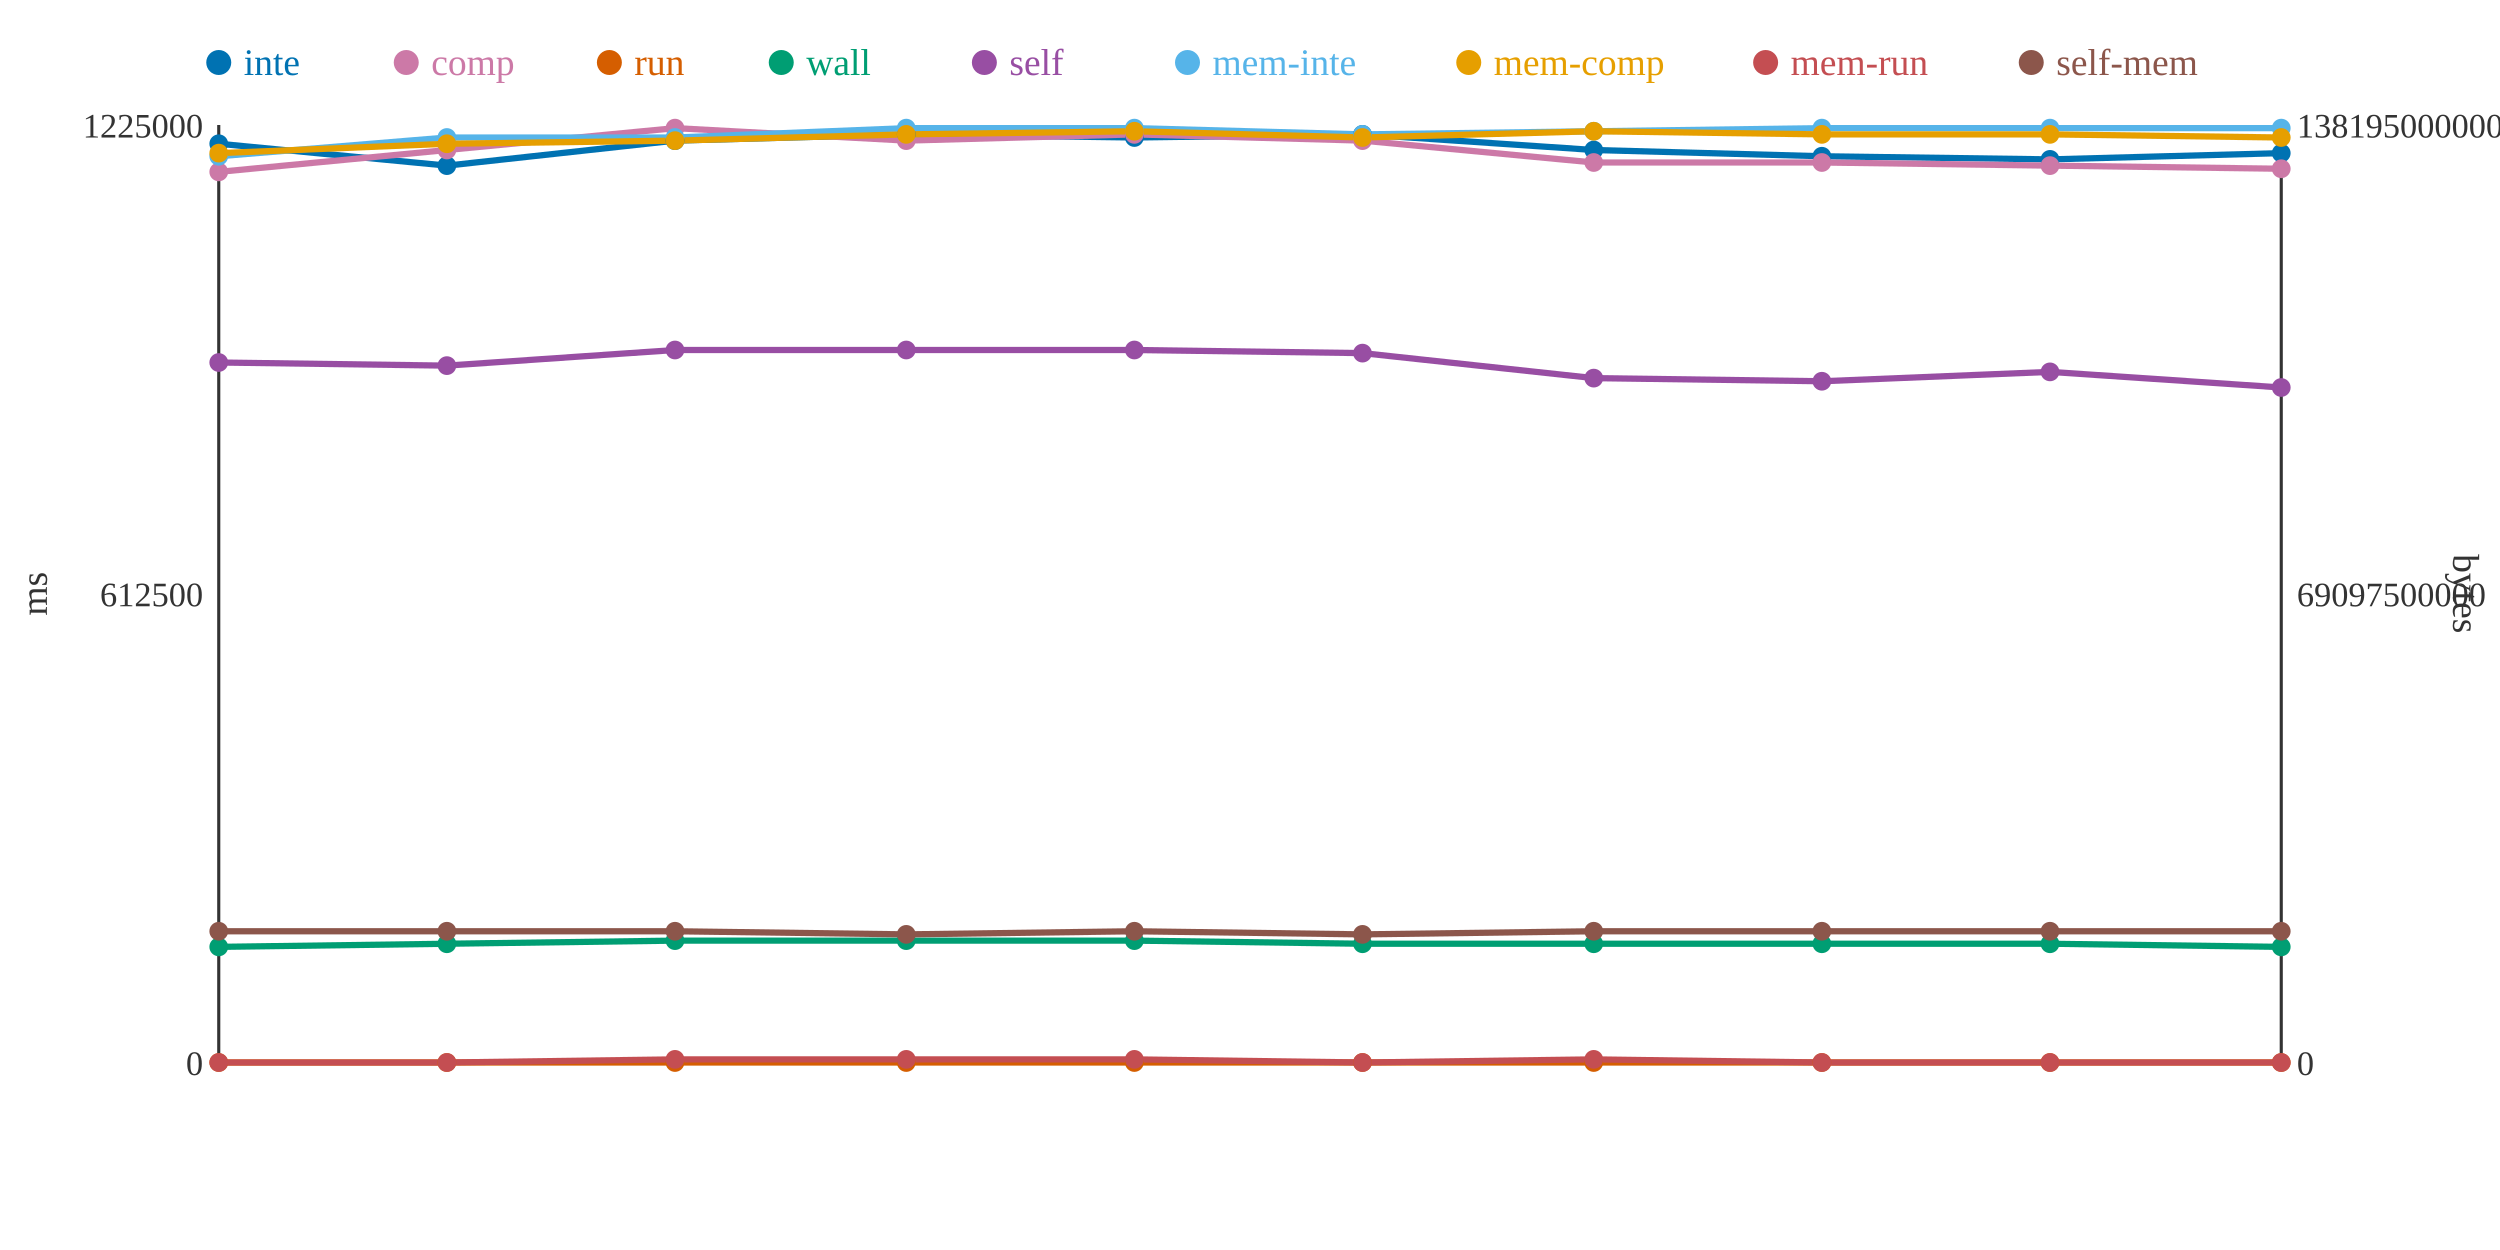
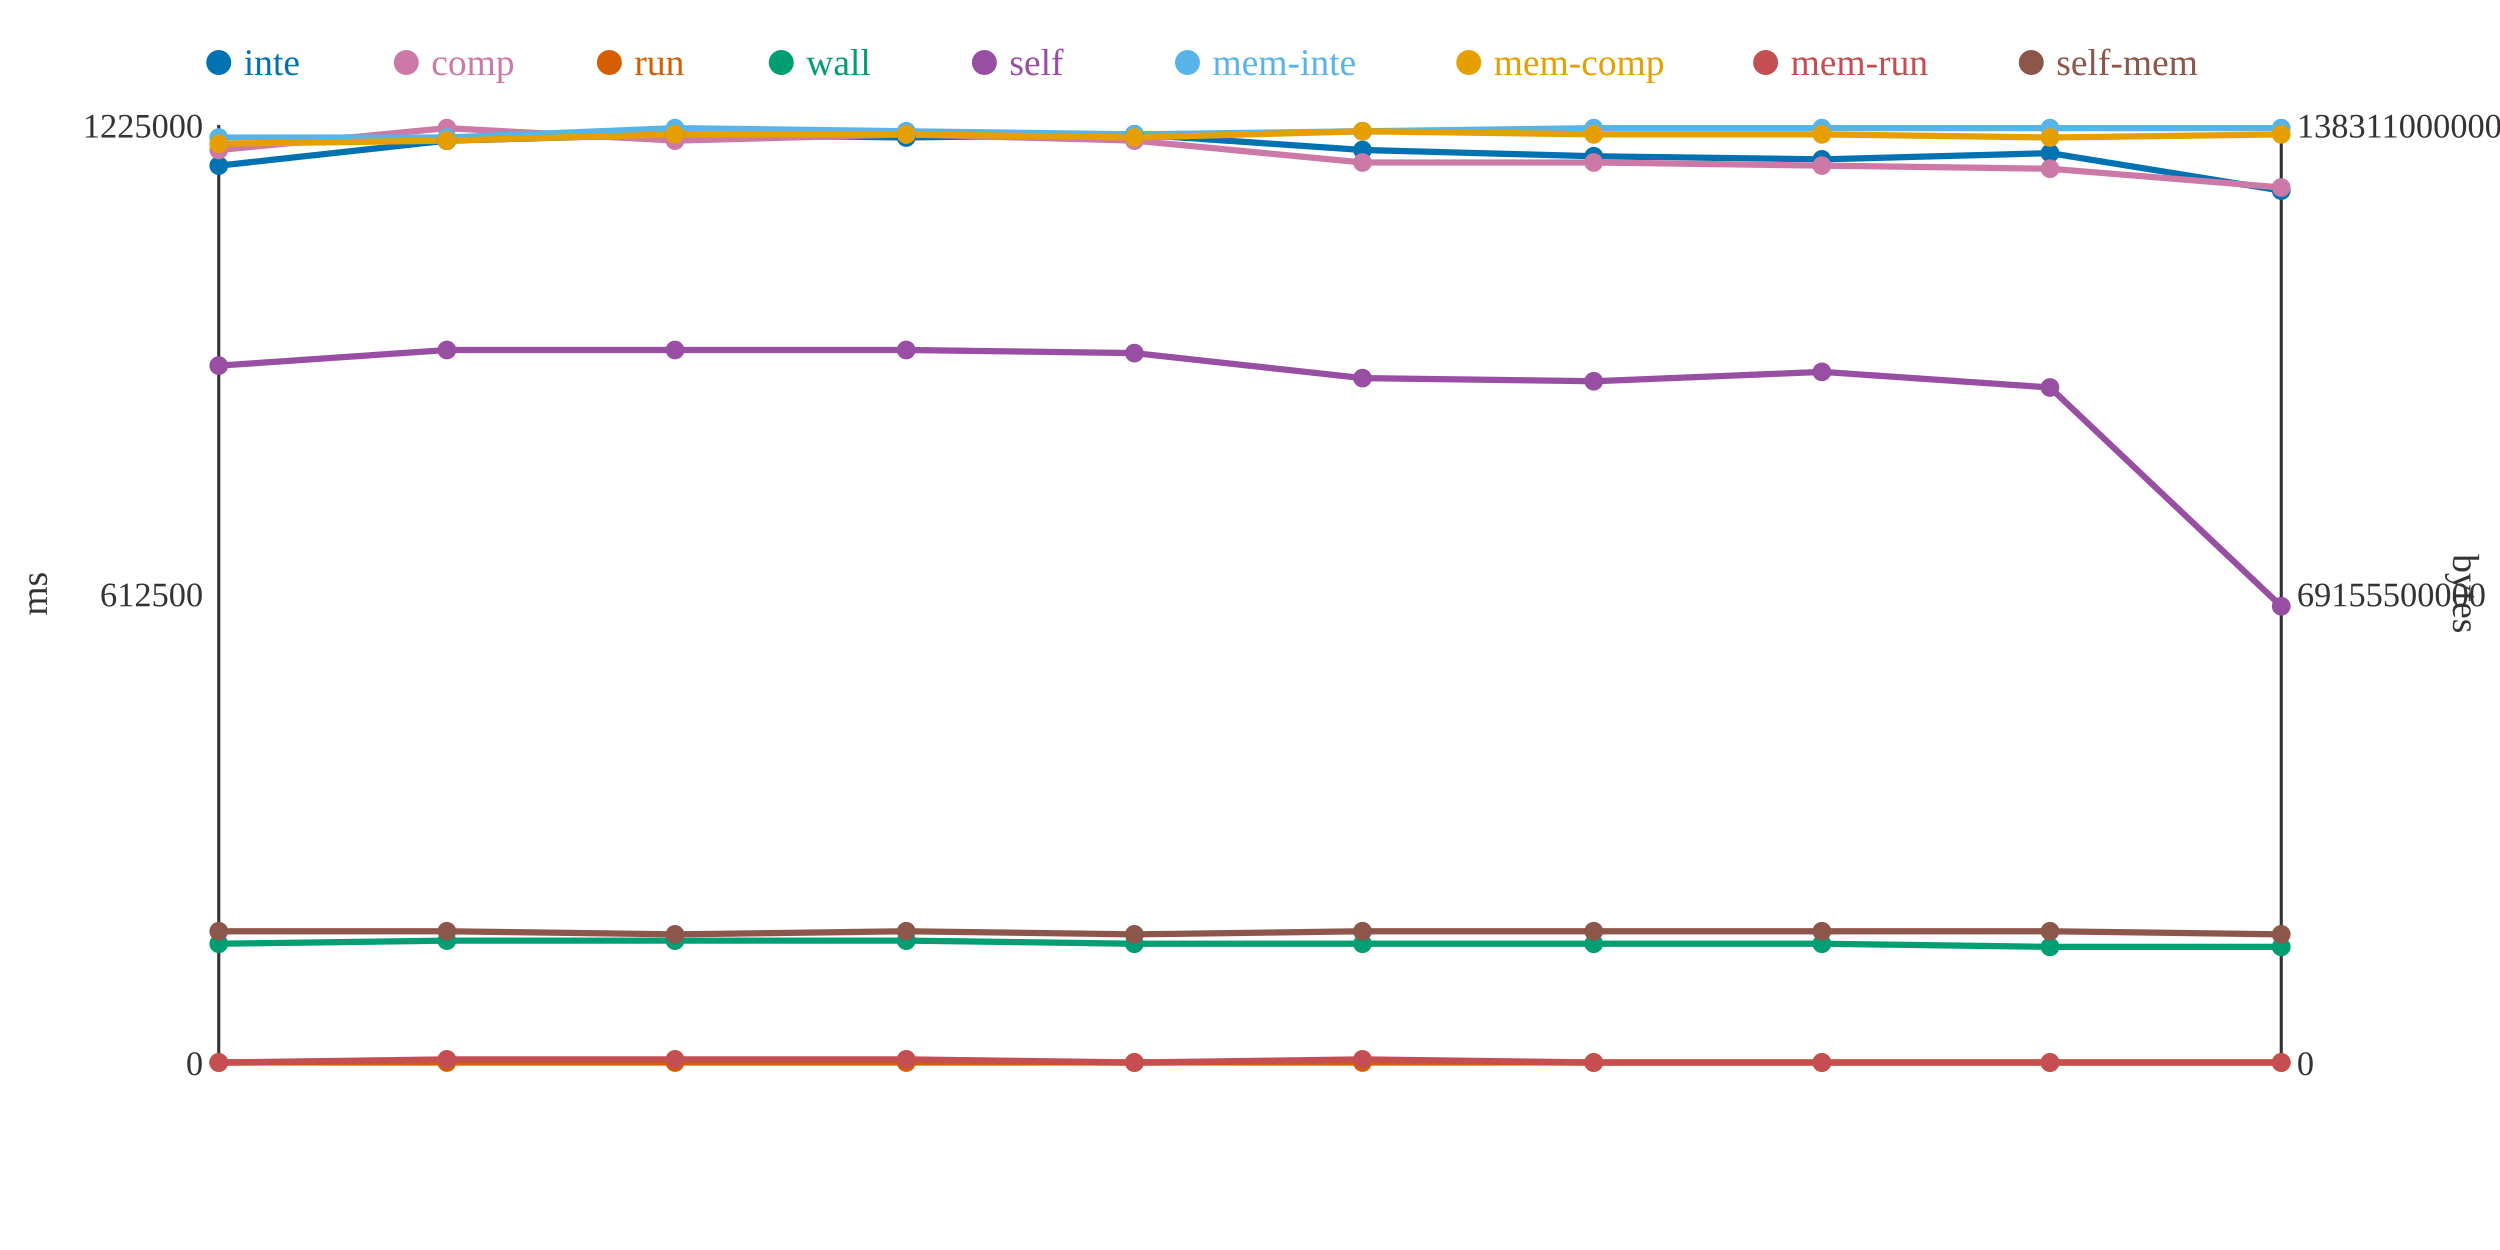
<svg xmlns="http://www.w3.org/2000/svg" width="800" height="400">
  <rect width="800" height="400" fill="white" />
  <line x1="70" y1="40" x2="70" y2="340" stroke="#333" stroke-width="1" />
  <line x1="70" y1="340" x2="730" y2="340" stroke="#333" stroke-width="1" />
  <line x1="730" y1="40" x2="730" y2="340" stroke="#333" stroke-width="1" />
  <text x="65" y="344" text-anchor="end" font-size="11" fill="#333">0</text>
  <text x="65" y="194" text-anchor="end" font-size="11" fill="#333">612500</text>
  <text x="65" y="44" text-anchor="end" font-size="11" fill="#333">1225000</text>
  <text x="15" y="190" text-anchor="middle" font-size="12" fill="#333" transform="rotate(-90 15 190)">ms</text>
  <text x="735" y="344" text-anchor="start" font-size="11" fill="#333">0</text>
-   <text x="735" y="194" text-anchor="start" font-size="11" fill="#333">69097500000</text>
-   <text x="735" y="44" text-anchor="start" font-size="11" fill="#333">138195000000</text>
+   <text x="735" y="194" text-anchor="start" font-size="11" fill="#333">69155500000</text>
+   <text x="735" y="44" text-anchor="start" font-size="11" fill="#333">138311000000</text>
  <text x="785" y="190" text-anchor="middle" font-size="12" fill="#333" transform="rotate(90 785 190)">bytes</text>
-   <polyline points="70,46 143,53 216,45 290,43 363,44 436,43 510,48 583,50 656,51 730,49" fill="none" stroke="#0072B2" stroke-width="2" />
-   <polyline points="70,55 143,48 216,41 290,45 363,43 436,45 510,52 583,52 656,53 730,54" fill="none" stroke="#CC79A7" stroke-width="2" />
+   <polyline points="70,53 143,45 216,43 290,44 363,43 436,48 510,50 583,51 656,49 730,61" fill="none" stroke="#0072B2" stroke-width="2" />
+   <polyline points="70,48 143,41 216,45 290,43 363,45 436,52 510,52 583,53 656,54 730,60" fill="none" stroke="#CC79A7" stroke-width="2" />
  <polyline points="70,340 143,340 216,340 290,340 363,340 436,340 510,340 583,340 656,340 730,340" fill="none" stroke="#D55E00" stroke-width="2" />
-   <polyline points="70,303 143,302 216,301 290,301 363,301 436,302 510,302 583,302 656,302 730,303" fill="none" stroke="#009E73" stroke-width="2" />
-   <polyline points="70,116 143,117 216,112 290,112 363,112 436,113 510,121 583,122 656,119 730,124" fill="none" stroke="#984EA3" stroke-width="2" />
-   <polyline points="70,50 143,44 216,44 290,41 363,41 436,43 510,42 583,41 656,41 730,41" fill="none" stroke="#56B4E9" stroke-width="2" />
-   <polyline points="70,49 143,46 216,45 290,43 363,42 436,44 510,42 583,43 656,43 730,44" fill="none" stroke="#E69F00" stroke-width="2" />
-   <polyline points="70,340 143,340 216,339 290,339 363,339 436,340 510,339 583,340 656,340 730,340" fill="none" stroke="#C44E52" stroke-width="2" />
-   <polyline points="70,298 143,298 216,298 290,299 363,298 436,299 510,298 583,298 656,298 730,298" fill="none" stroke="#8C564B" stroke-width="2" />
-   <circle cx="70" cy="46" r="3" fill="#0072B2" />
-   <circle cx="70" cy="55" r="3" fill="#CC79A7" />
+   <polyline points="70,302 143,301 216,301 290,301 363,302 436,302 510,302 583,302 656,303 730,303" fill="none" stroke="#009E73" stroke-width="2" />
+   <polyline points="70,117 143,112 216,112 290,112 363,113 436,121 510,122 583,119 656,124 730,194" fill="none" stroke="#984EA3" stroke-width="2" />
+   <polyline points="70,44 143,44 216,41 290,42 363,43 436,42 510,41 583,41 656,41 730,41" fill="none" stroke="#56B4E9" stroke-width="2" />
+   <polyline points="70,46 143,45 216,43 290,43 363,44 436,42 510,43 583,43 656,44 730,43" fill="none" stroke="#E69F00" stroke-width="2" />
+   <polyline points="70,340 143,339 216,339 290,339 363,340 436,339 510,340 583,340 656,340 730,340" fill="none" stroke="#C44E52" stroke-width="2" />
+   <polyline points="70,298 143,298 216,299 290,298 363,299 436,298 510,298 583,298 656,298 730,299" fill="none" stroke="#8C564B" stroke-width="2" />
+   <circle cx="70" cy="53" r="3" fill="#0072B2" />
+   <circle cx="70" cy="48" r="3" fill="#CC79A7" />
  <circle cx="70" cy="340" r="3" fill="#D55E00" />
-   <circle cx="70" cy="303" r="3" fill="#009E73" />
-   <circle cx="70" cy="116" r="3" fill="#984EA3" />
-   <circle cx="70" cy="50" r="3" fill="#56B4E9" />
-   <circle cx="70" cy="49" r="3" fill="#E69F00" />
+   <circle cx="70" cy="302" r="3" fill="#009E73" />
+   <circle cx="70" cy="117" r="3" fill="#984EA3" />
+   <circle cx="70" cy="44" r="3" fill="#56B4E9" />
+   <circle cx="70" cy="46" r="3" fill="#E69F00" />
  <circle cx="70" cy="340" r="3" fill="#C44E52" />
  <circle cx="70" cy="298" r="3" fill="#8C564B" />
-   <circle cx="143" cy="53" r="3" fill="#0072B2" />
-   <circle cx="143" cy="48" r="3" fill="#CC79A7" />
+   <circle cx="143" cy="45" r="3" fill="#0072B2" />
+   <circle cx="143" cy="41" r="3" fill="#CC79A7" />
  <circle cx="143" cy="340" r="3" fill="#D55E00" />
-   <circle cx="143" cy="302" r="3" fill="#009E73" />
-   <circle cx="143" cy="117" r="3" fill="#984EA3" />
+   <circle cx="143" cy="301" r="3" fill="#009E73" />
+   <circle cx="143" cy="112" r="3" fill="#984EA3" />
  <circle cx="143" cy="44" r="3" fill="#56B4E9" />
-   <circle cx="143" cy="46" r="3" fill="#E69F00" />
-   <circle cx="143" cy="340" r="3" fill="#C44E52" />
+   <circle cx="143" cy="45" r="3" fill="#E69F00" />
+   <circle cx="143" cy="339" r="3" fill="#C44E52" />
  <circle cx="143" cy="298" r="3" fill="#8C564B" />
-   <circle cx="216" cy="45" r="3" fill="#0072B2" />
-   <circle cx="216" cy="41" r="3" fill="#CC79A7" />
+   <circle cx="216" cy="43" r="3" fill="#0072B2" />
+   <circle cx="216" cy="45" r="3" fill="#CC79A7" />
  <circle cx="216" cy="340" r="3" fill="#D55E00" />
  <circle cx="216" cy="301" r="3" fill="#009E73" />
  <circle cx="216" cy="112" r="3" fill="#984EA3" />
-   <circle cx="216" cy="44" r="3" fill="#56B4E9" />
-   <circle cx="216" cy="45" r="3" fill="#E69F00" />
+   <circle cx="216" cy="41" r="3" fill="#56B4E9" />
+   <circle cx="216" cy="43" r="3" fill="#E69F00" />
  <circle cx="216" cy="339" r="3" fill="#C44E52" />
-   <circle cx="216" cy="298" r="3" fill="#8C564B" />
-   <circle cx="290" cy="43" r="3" fill="#0072B2" />
-   <circle cx="290" cy="45" r="3" fill="#CC79A7" />
+   <circle cx="216" cy="299" r="3" fill="#8C564B" />
+   <circle cx="290" cy="44" r="3" fill="#0072B2" />
+   <circle cx="290" cy="43" r="3" fill="#CC79A7" />
  <circle cx="290" cy="340" r="3" fill="#D55E00" />
  <circle cx="290" cy="301" r="3" fill="#009E73" />
  <circle cx="290" cy="112" r="3" fill="#984EA3" />
-   <circle cx="290" cy="41" r="3" fill="#56B4E9" />
+   <circle cx="290" cy="42" r="3" fill="#56B4E9" />
  <circle cx="290" cy="43" r="3" fill="#E69F00" />
  <circle cx="290" cy="339" r="3" fill="#C44E52" />
-   <circle cx="290" cy="299" r="3" fill="#8C564B" />
-   <circle cx="363" cy="44" r="3" fill="#0072B2" />
-   <circle cx="363" cy="43" r="3" fill="#CC79A7" />
+   <circle cx="290" cy="298" r="3" fill="#8C564B" />
+   <circle cx="363" cy="43" r="3" fill="#0072B2" />
+   <circle cx="363" cy="45" r="3" fill="#CC79A7" />
  <circle cx="363" cy="340" r="3" fill="#D55E00" />
-   <circle cx="363" cy="301" r="3" fill="#009E73" />
-   <circle cx="363" cy="112" r="3" fill="#984EA3" />
-   <circle cx="363" cy="41" r="3" fill="#56B4E9" />
-   <circle cx="363" cy="42" r="3" fill="#E69F00" />
-   <circle cx="363" cy="339" r="3" fill="#C44E52" />
-   <circle cx="363" cy="298" r="3" fill="#8C564B" />
-   <circle cx="436" cy="43" r="3" fill="#0072B2" />
-   <circle cx="436" cy="45" r="3" fill="#CC79A7" />
+   <circle cx="363" cy="302" r="3" fill="#009E73" />
+   <circle cx="363" cy="113" r="3" fill="#984EA3" />
+   <circle cx="363" cy="43" r="3" fill="#56B4E9" />
+   <circle cx="363" cy="44" r="3" fill="#E69F00" />
+   <circle cx="363" cy="340" r="3" fill="#C44E52" />
+   <circle cx="363" cy="299" r="3" fill="#8C564B" />
+   <circle cx="436" cy="48" r="3" fill="#0072B2" />
+   <circle cx="436" cy="52" r="3" fill="#CC79A7" />
  <circle cx="436" cy="340" r="3" fill="#D55E00" />
  <circle cx="436" cy="302" r="3" fill="#009E73" />
-   <circle cx="436" cy="113" r="3" fill="#984EA3" />
-   <circle cx="436" cy="43" r="3" fill="#56B4E9" />
-   <circle cx="436" cy="44" r="3" fill="#E69F00" />
-   <circle cx="436" cy="340" r="3" fill="#C44E52" />
-   <circle cx="436" cy="299" r="3" fill="#8C564B" />
-   <circle cx="510" cy="48" r="3" fill="#0072B2" />
+   <circle cx="436" cy="121" r="3" fill="#984EA3" />
+   <circle cx="436" cy="42" r="3" fill="#56B4E9" />
+   <circle cx="436" cy="42" r="3" fill="#E69F00" />
+   <circle cx="436" cy="339" r="3" fill="#C44E52" />
+   <circle cx="436" cy="298" r="3" fill="#8C564B" />
+   <circle cx="510" cy="50" r="3" fill="#0072B2" />
  <circle cx="510" cy="52" r="3" fill="#CC79A7" />
  <circle cx="510" cy="340" r="3" fill="#D55E00" />
  <circle cx="510" cy="302" r="3" fill="#009E73" />
-   <circle cx="510" cy="121" r="3" fill="#984EA3" />
-   <circle cx="510" cy="42" r="3" fill="#56B4E9" />
-   <circle cx="510" cy="42" r="3" fill="#E69F00" />
-   <circle cx="510" cy="339" r="3" fill="#C44E52" />
+   <circle cx="510" cy="122" r="3" fill="#984EA3" />
+   <circle cx="510" cy="41" r="3" fill="#56B4E9" />
+   <circle cx="510" cy="43" r="3" fill="#E69F00" />
+   <circle cx="510" cy="340" r="3" fill="#C44E52" />
  <circle cx="510" cy="298" r="3" fill="#8C564B" />
-   <circle cx="583" cy="50" r="3" fill="#0072B2" />
-   <circle cx="583" cy="52" r="3" fill="#CC79A7" />
+   <circle cx="583" cy="51" r="3" fill="#0072B2" />
+   <circle cx="583" cy="53" r="3" fill="#CC79A7" />
  <circle cx="583" cy="340" r="3" fill="#D55E00" />
  <circle cx="583" cy="302" r="3" fill="#009E73" />
-   <circle cx="583" cy="122" r="3" fill="#984EA3" />
+   <circle cx="583" cy="119" r="3" fill="#984EA3" />
  <circle cx="583" cy="41" r="3" fill="#56B4E9" />
  <circle cx="583" cy="43" r="3" fill="#E69F00" />
  <circle cx="583" cy="340" r="3" fill="#C44E52" />
  <circle cx="583" cy="298" r="3" fill="#8C564B" />
-   <circle cx="656" cy="51" r="3" fill="#0072B2" />
-   <circle cx="656" cy="53" r="3" fill="#CC79A7" />
+   <circle cx="656" cy="49" r="3" fill="#0072B2" />
+   <circle cx="656" cy="54" r="3" fill="#CC79A7" />
  <circle cx="656" cy="340" r="3" fill="#D55E00" />
-   <circle cx="656" cy="302" r="3" fill="#009E73" />
-   <circle cx="656" cy="119" r="3" fill="#984EA3" />
+   <circle cx="656" cy="303" r="3" fill="#009E73" />
+   <circle cx="656" cy="124" r="3" fill="#984EA3" />
  <circle cx="656" cy="41" r="3" fill="#56B4E9" />
-   <circle cx="656" cy="43" r="3" fill="#E69F00" />
+   <circle cx="656" cy="44" r="3" fill="#E69F00" />
  <circle cx="656" cy="340" r="3" fill="#C44E52" />
  <circle cx="656" cy="298" r="3" fill="#8C564B" />
-   <circle cx="730" cy="49" r="3" fill="#0072B2" />
-   <circle cx="730" cy="54" r="3" fill="#CC79A7" />
+   <circle cx="730" cy="61" r="3" fill="#0072B2" />
+   <circle cx="730" cy="60" r="3" fill="#CC79A7" />
  <circle cx="730" cy="340" r="3" fill="#D55E00" />
  <circle cx="730" cy="303" r="3" fill="#009E73" />
-   <circle cx="730" cy="124" r="3" fill="#984EA3" />
+   <circle cx="730" cy="194" r="3" fill="#984EA3" />
  <circle cx="730" cy="41" r="3" fill="#56B4E9" />
-   <circle cx="730" cy="44" r="3" fill="#E69F00" />
+   <circle cx="730" cy="43" r="3" fill="#E69F00" />
  <circle cx="730" cy="340" r="3" fill="#C44E52" />
-   <circle cx="730" cy="298" r="3" fill="#8C564B" />
+   <circle cx="730" cy="299" r="3" fill="#8C564B" />
  <circle cx="70" cy="20" r="4" fill="#0072B2" />
  <text x="78" y="24" text-anchor="start" font-size="12" fill="#0072B2">inte</text>
  <circle cx="130" cy="20" r="4" fill="#CC79A7" />
  <text x="138" y="24" text-anchor="start" font-size="12" fill="#CC79A7">comp</text>
  <circle cx="195" cy="20" r="4" fill="#D55E00" />
  <text x="203" y="24" text-anchor="start" font-size="12" fill="#D55E00">run</text>
  <circle cx="250" cy="20" r="4" fill="#009E73" />
  <text x="258" y="24" text-anchor="start" font-size="12" fill="#009E73">wall</text>
  <circle cx="315" cy="20" r="4" fill="#984EA3" />
  <text x="323" y="24" text-anchor="start" font-size="12" fill="#984EA3">self</text>
  <circle cx="380" cy="20" r="4" fill="#56B4E9" />
  <text x="388" y="24" text-anchor="start" font-size="12" fill="#56B4E9">mem-inte</text>
  <circle cx="470" cy="20" r="4" fill="#E69F00" />
  <text x="478" y="24" text-anchor="start" font-size="12" fill="#E69F00">mem-comp</text>
  <circle cx="565" cy="20" r="4" fill="#C44E52" />
  <text x="573" y="24" text-anchor="start" font-size="12" fill="#C44E52">mem-run</text>
  <circle cx="650" cy="20" r="4" fill="#8C564B" />
  <text x="658" y="24" text-anchor="start" font-size="12" fill="#8C564B">self-mem</text>
</svg>
